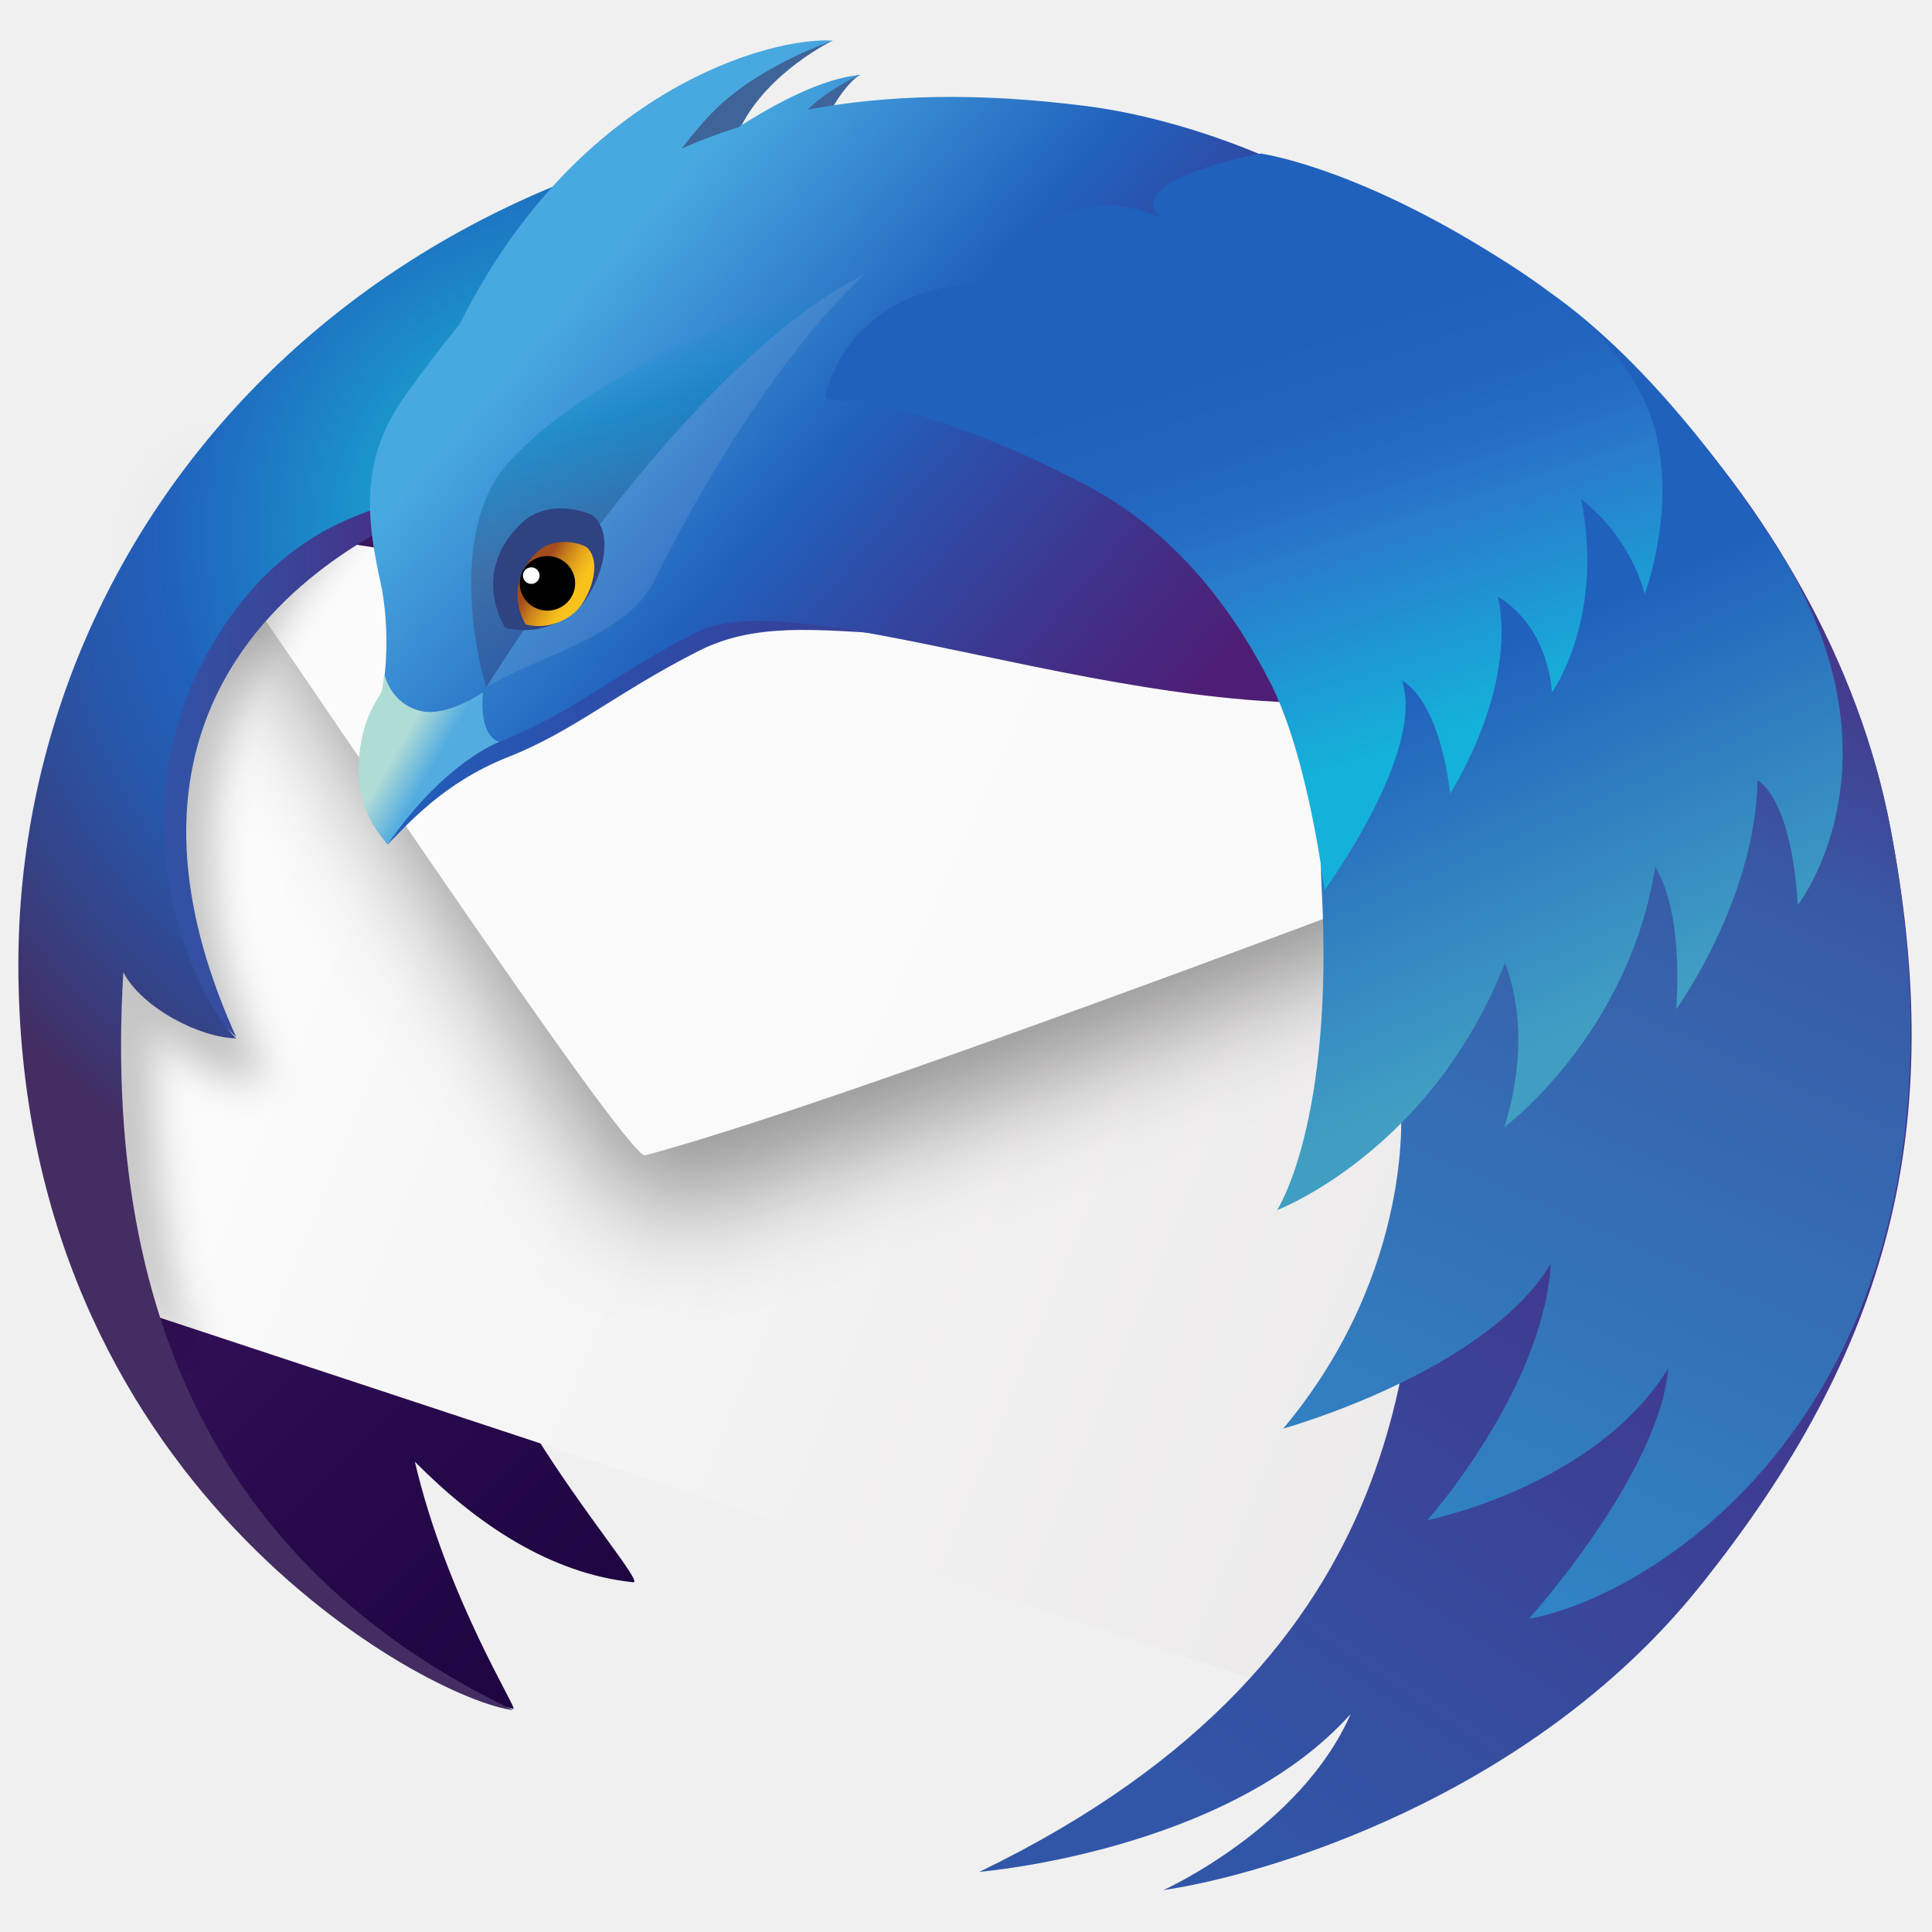
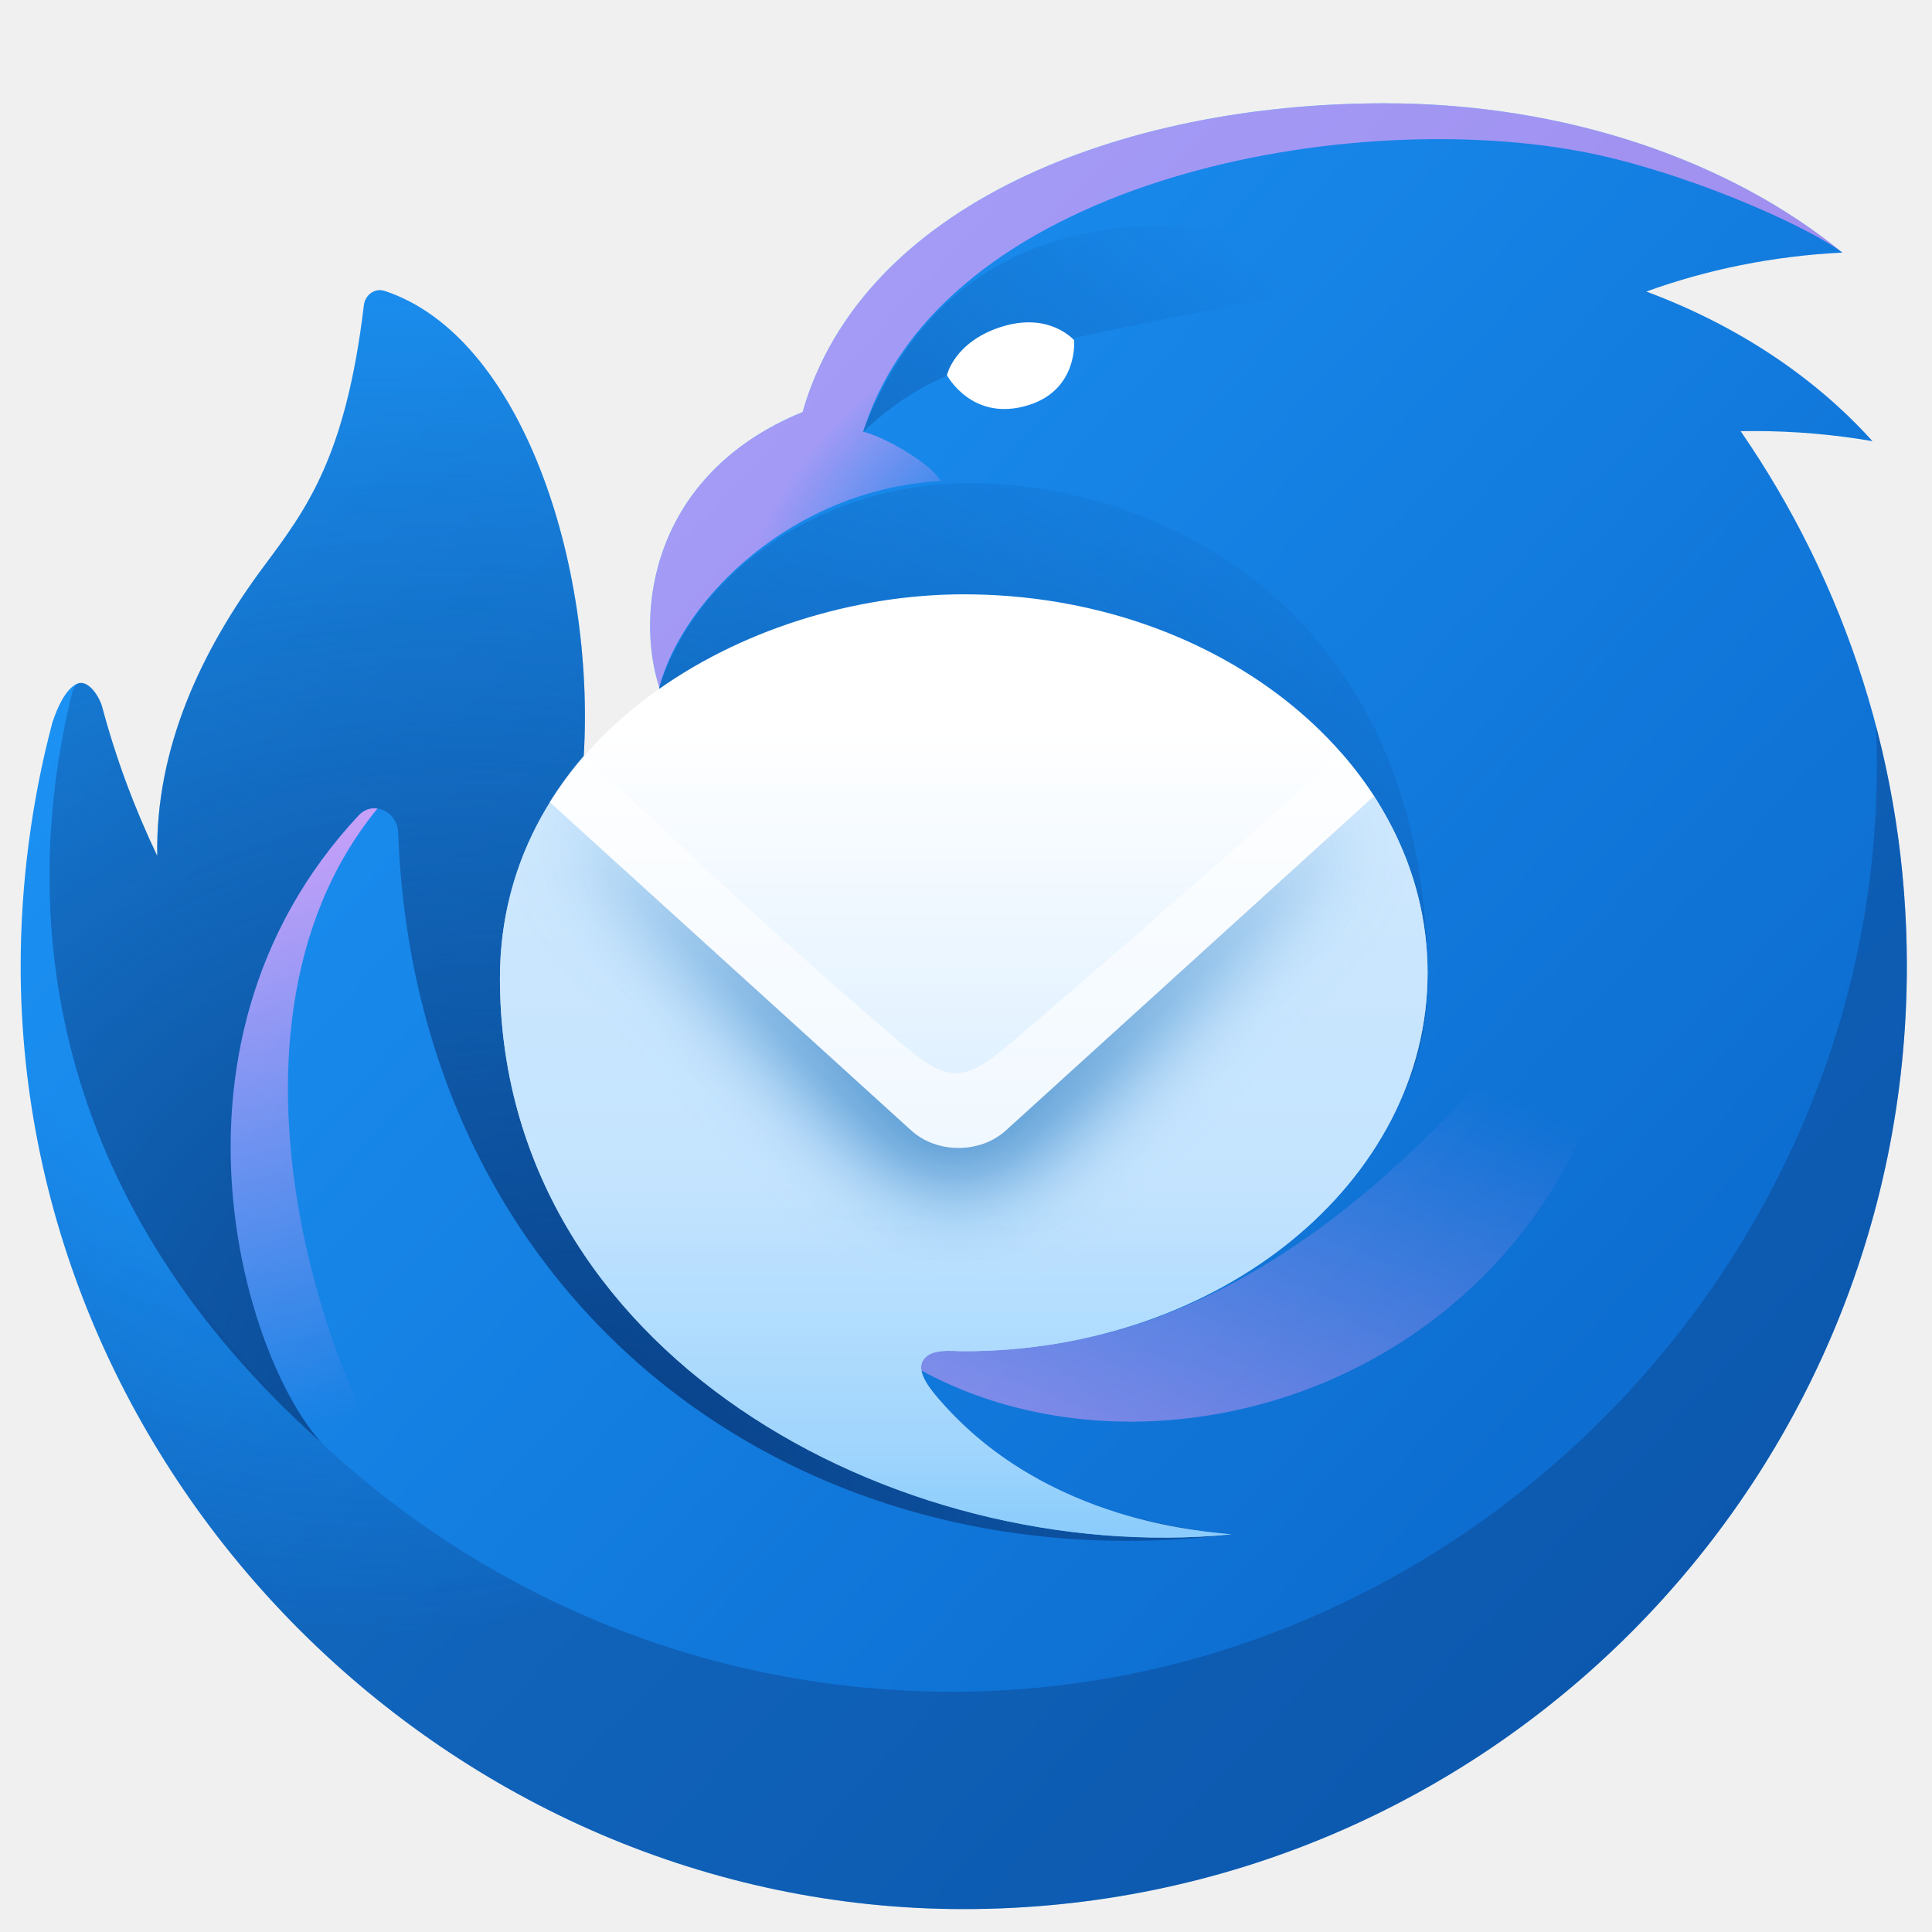
- <svg xmlns="http://www.w3.org/2000/svg" fill="none" version="1.1" viewBox="0 0 526 526">
-   <path d="m399.24 84.613c-30.266-19.646-68.973-26.005-90.336-28.226-22.863-2.375-42.72-1.956-60.186 0.591-1.48-0.019-2.951-0.077-4.439-0.077-1.136 0-2.255 0.048-3.396 0.06 0.469-0.57 0.795-0.923 0.795-0.923s-0.918 0.143-2.722 0.954c-5.671 0.091-11.314 0.286-16.875 0.664 7.746-8.437 14.091-12.859 14.091-12.859s-7.531 1.095-21.273 13.473c-6.537 0.597-12.984 1.39-19.323 2.375 14.439-19.418 29.544-27.594 29.544-27.594s-18.309-3.704-46.976 24.922c-2.399 2.396-4.624 4.886-6.775 7.409-83.553 20.092-143.35 73.708-143.35 136.72 0 12.357-3.817 25.948 0.298 39.519-1.645 21.68 1.858 80.837 1.858 80.837s22.619 121.64 109.6 142.79c1.381 0.325-18.174-30.325-26.823-67.289 16.842 17.024 36.912 30.486 59.439 32.82 2.766 0.284-12.867-17.92-26.559-39.893l197.65 66.175c103.38-44.123 91.342-40.147 113.54-64.037 48.899-52.598 55.745-82.444 43.427-170.56-8.335-59.483-52.514-118.4-101.21-137.86z" clip-rule="evenodd" fill="url(#paint0_linear_1643_13650)" fill-rule="evenodd" />
-   <path d="m52.352 140.17-29.515 166.76 16.366 50.388 326.7 107.94 60.588-255.99-374.13-69.097z" clip-rule="evenodd" fill="url(#paint1_linear_1643_13650)" fill-rule="evenodd" />
-   <g filter="url(#filter0_f_1643_13650)" opacity=".4">
-     <path d="m58.092 143.78s1.586 8.841 8.935 18.627c7.305 9.875 105.42 169.92 110.35 168.51 64.275-18.384 297.48-116.19 297.48-116.19l-416.76-70.949z" clip-rule="evenodd" fill="#000" fill-rule="evenodd" />
+ <svg xmlns="http://www.w3.org/2000/svg" width="526" height="526" viewBox="0 0 526 526" fill="none">
+   <g clip-path="url(#clip0_640_5838)">
+     <path d="M218.441 112.243L218.491 112.243C234.66 55.718 305.118 28.123 376.918 28.123C426.525 28.123 471.07 43.835 501.598 68.768C482.686 69.705 464.694 73.406 448.225 79.378C472.894 88.543 494.086 102.652 509.796 120.107C499.375 118.307 488.565 117.359 477.482 117.359C476.287 117.359 475.095 117.37 473.906 117.392C502.444 158.769 519.155 208.933 519.155 263C519.155 404.807 404.198 519.764 262.391 519.764C122.77 519.764 5.626 402.861 5.626 263C5.626 240.911 8.566 218.097 14.264 196.714C15.755 192.222 17.839 187.915 20.608 186.339C24.072 184.367 27.221 190.247 27.731 192.162C31.494 206.289 36.564 219.953 42.817 233.041C42.271 203.722 54.793 177.025 72.024 153.925C83.509 138.528 94.155 124.255 99.073 83.079C99.403 80.315 102.024 78.325 104.669 79.191C142.058 91.432 162.045 153.685 158.933 205.742C179.588 208.694 179.492 187.12 179.492 187.12C172.89 166.831 177.292 129.116 218.374 112.243L218.441 112.243Z" fill="url(#paint0_linear_640_5838)" />
+     <path opacity="0.9" d="M510.755 197.612C516.999 338.835 400.905 460.588 259.335 460.588C126.811 460.588 18.212 358.157 8.389 228.147C6.658 240.158 5.721 252.426 5.633 264.895C6.639 404.018 123.498 519.764 262.391 519.764C404.198 519.764 519.155 404.807 519.155 263C519.155 240.403 516.236 218.489 510.755 197.612Z" fill="url(#paint1_radial_640_5838)" />
+     <g style="mix-blend-mode:screen">
+       <path d="M256.135 130.957C253.368 126.061 240.594 118.822 235.013 117.559C256.135 49.886 363.775 29.108 429.655 41.082C457.066 46.064 491.214 61.011 501.598 68.768C471.07 43.835 426.525 28.123 376.918 28.123C305.118 28.123 234.66 55.718 218.491 112.243L218.441 112.243L218.374 112.243C177.292 129.116 172.895 166.842 179.497 187.131C185.832 162.93 215.994 133.19 256.135 130.957Z" fill="url(#paint2_radial_640_5838)" />
+     </g>
+     <path d="M330.75 84.221C273.074 95.57 254.225 99.278 234.92 117.629C256.6 60.233 311.941 48.605 377.879 74.764C359.731 78.519 344.187 81.578 330.75 84.221Z" fill="url(#paint3_linear_640_5838)" />
+     <path d="M19.564 188.854C3.808 253.365 15.983 329.191 87.569 392.825C66.257 369.524 40.241 283.469 97.657 221.988C101.525 217.846 108.179 220.894 108.389 226.557C113.119 354.321 216.22 432.355 335.076 417.762C298.248 415.693 176.455 373.038 267.053 356.16C314.411 347.337 388.663 333.505 388.663 266.887C388.663 158.878 305.15 127.301 254.514 131.999C219.855 135.215 189.009 157.205 179.512 187.111C183.157 198.904 168.629 207.16 158.933 205.774C162.045 153.717 142.058 91.432 104.669 79.191C102.024 78.325 99.403 80.315 99.073 83.079C94.155 124.255 83.509 138.528 72.024 153.925C54.793 177.025 42.272 203.722 42.818 233.041C36.564 219.953 31.494 206.289 27.731 192.162C27.309 190.576 25.016 186.158 22.241 185.949C20.738 185.836 19.943 187.304 19.564 188.854Z" fill="url(#paint4_radial_640_5838)" />
+     <g style="mix-blend-mode:screen">
+       <path d="M235.24 362.697C304.959 419.308 445.179 376.866 445.179 239.213C388.568 325.023 316.469 384.208 235.24 362.697Z" fill="url(#paint5_linear_640_5838)" />
+     </g>
+     <g style="mix-blend-mode:screen">
+       <path d="M97.656 221.988C99.128 220.411 101.005 219.87 102.779 220.117C51.382 282.799 92.835 392.896 121.287 419.94C122.877 424.444 94.299 401.024 90.358 395.54C68.718 377.179 37.701 286.186 97.656 221.988Z" fill="url(#paint6_linear_640_5838)" />
+     </g>
+     <path d="M262.389 367.882C332.13 367.882 388.667 321.751 388.667 264.846C388.667 207.94 332.13 161.809 262.389 161.809C202.893 161.809 136.09 200.517 136.112 266.35C136.146 368.084 243.619 426.61 335.23 417.75C328.35 416.952 285.421 414.672 256.405 381.848C253.789 378.888 249.246 373.728 251.307 370.372C253.367 367.017 259.028 367.882 262.389 367.882Z" fill="url(#paint7_linear_640_5838)" />
+     <path opacity="0.6" d="M374.911 218.035L275.114 313.523C266.257 319.814 256.83 320.278 247.522 314.564L149.65 218.379C152.407 213.934 155.547 209.675 159.034 205.63C162.561 208.928 165.975 212.126 169.307 215.247C195.019 239.33 215.802 258.795 245.092 283.794C258.315 295.08 262.424 294.857 275.387 283.794C308.905 255.187 333.409 233.538 365.274 205.092C368.858 209.193 372.083 213.518 374.911 218.035Z" fill="white" />
+     <mask id="mask0_640_5838" style="mask-type:luminance" maskUnits="userSpaceOnUse" x="136" y="216" width="253" height="203">
+       <path d="M388.667 264.846C388.667 321.751 332.13 367.882 262.389 367.882C259.028 367.882 253.367 367.017 251.306 370.372C249.246 373.728 253.789 378.888 256.405 381.848C283.668 412.689 323.214 416.565 333.6 417.583C334.267 417.648 334.814 417.702 335.23 417.75C243.619 426.61 136.146 368.084 136.112 266.35C136.106 248.246 141.153 232.193 149.713 218.432L248.074 307.769C255.073 314.126 266.863 314.126 273.862 307.769L374.087 216.739C383.395 231.099 388.667 247.47 388.667 264.846Z" fill="white" />
+     </mask>
+     <g mask="url(#mask0_640_5838)">
+       <rect opacity="0.7" x="106.867" y="146.01" width="319.174" height="289.389" fill="url(#paint8_linear_640_5838)" />
+       <g filter="url(#filter0_f_640_5838)">
+         <path fill-rule="evenodd" clip-rule="evenodd" d="M233.078 308.374C214.481 289.018 158.781 224.723 158.781 224.723L163.093 224.908L250.285 290.034C256.818 294.779 266.13 294.731 272.603 289.92L358.103 224.992L362.643 224.639C362.643 224.639 308.764 287.412 288.128 308.093C267.492 328.774 251.676 327.73 233.078 308.374Z" fill="#458FCD" />
+       </g>
+     </g>
+     <path d="M280.106 110.271C293.619 106.016 292.437 92.638 292.437 92.638C292.437 92.638 285.676 84.683 272.288 89.092C259.755 93.219 257.812 102.142 257.812 102.142C257.812 102.142 264.659 115.136 280.106 110.271Z" fill="white" />
  </g>
-   <path d="m56.36 141.92s1.586 8.155 8.935 17.182c7.305 9.109 105.42 156.74 110.35 155.44 64.275-16.957 297.48-107.18 297.48-107.18l-416.76-65.445z" clip-rule="evenodd" fill="url(#paint2_linear_1643_13650)" fill-rule="evenodd" />
-   <g filter="url(#filter1_f_1643_13650)" opacity=".223">
-     <path d="m95.235 143.33c-40.836 46.707-48.379 96.958-22.629 150.75-13.529 0-23.867-5.213-31.014-15.641-0.603 40.753 3.888 73.349 13.473 97.79-11.108-11.701-18.136-22.191-21.084-31.472-11.726-36.913-11.677-90.268 0-131.37 10.227-35.997 44.096-82.656 61.254-88.432 6.547-2.204 6.547 3.92 0 18.371z" clip-rule="evenodd" fill="#000" fill-rule="evenodd" />
-   </g>
-   <g clip-rule="evenodd" fill-rule="evenodd">
-     <path d="m125.44 135.02s-112.96 32.874-61.13 147.33c0 0-23.767-21.625-37.918-49.274-0.637-1.238 23.587-86.757 23.587-86.757l75.461-11.297z" fill="url(#paint3_linear_1643_13650)" />
-     <path d="m64.31 282.7c-9.824-0.168-25.608-8.222-30.728-17.972-6.399 105.98 37.114 167.87 106.2 200.88-22.573-2.571-134.78-61.411-134.78-203 0-120.39 96.136-228.01 246.59-232.94 0.922 6.749-74.588 23.674-77.003 31.632-3.749 12.386-12.365 25.87-19.632 36.678-9.848 14.645 13.685 27.168-3.609 31.113-26.023 5.934-60.734 2.649-86.329 35.713-38.475 49.706-12.801 106.56-0.703 117.9z" fill="url(#paint4_radial_1643_13650)" />
-     <path d="m291.05 33.191c-97.434-7.429-147.58 31.312-179.77 76.361-11.724 16.398-10.44 31.456-6.404 49.647 1.735 7.766 3.488 11.487 1.376 19.403-1.165 4.368-0.971 8.446-2.417 11.022-2.002 3.561-4.55 7.454-5.404 13.849-2.133 15.968 3.555 21.054 7.109 26.425 5.064-4.996 14.955-16.756 32.79-23.781s29.569-17.582 51.921-28.915c30.54-15.478 66.336 8.004 134.21-14.095 20.885-6.801 68.882-77.454 80.276-80.167-31.732-34.869-85.715-47.619-113.68-49.749z" fill="url(#paint5_linear_1643_13650)" />
-     <path d="m226.68 11.067s-17.397 8.35-24.973 23.439c17.493-8.763 27.647-13.55 32.447-14.12 0 0-4.598 2.213-10.3 14.249 10.081-3.209 13.552-5.231 16.32-5.262 0 0-0.804 1.265-1.538 13.278-15.481-4.986-45.278 0.823-61.128 10.688-5.377-28.487 49.172-42.272 49.172-42.272z" fill="#3F6499" />
-     <path d="m295.91 28.9c-29.865-3.845-54.83-3.088-76.055 0.975 6.675-6.357 14.398-9.489 14.398-9.489-10.009 0.879-22.502 7.371-33.222 14.245-5.402 1.713-10.549 3.646-15.425 5.805 2.985-3.91 6.458-8.087 9.852-11.293 12.604-11.911 31.32-18.076 31.32-18.076-15.975-1.166-69.437 12.434-101.61 77.183-5.273 6.382-10.192 12.932-14.88 19.492-12.102 16.932-10.774 32.475-6.6 51.26 1.778 8.021 2.106 20.824 0.351 29.098-0.351 1.657-4.932 5.938-6.107 17.48-1.256 12.247 3.141 18.26 7.476 23.236 15.404-22.384 30.6-26.82 30.6-26.82 21.561-8.778 30.536-18.152 53.616-29.852 31.534-15.989 141.8 36.192 211.88 13.373 21.565-7.018-8.301-98.226 3.471-101.03-32.767-36.006-80.345-51.893-109.06-55.591z" fill="url(#paint6_linear_1643_13650)" />
-     <path d="m514.64 225.23c-17.274-89.677-100.39-171.26-167.22-175.78-29.662-2.008-20.553 13.106-39.112 18.862-79.982 24.804-81.205 39.285-81.205 39.285 169.59 7.921 172.16 174.36 126.74 216.46 12.78-2.962 26.637-18.488 39.363-42.863-1.528 10.228-2.839 22.774-4.747 36.772-5.819 42.715 1.718 131.94-121.8 191.65 0 0 67.567-5.488 101.07-42.968-13.625 31.136-51.013 47.955-51.013 47.955 27.514-3.999 99.789-25.192 145.83-82.408 52.109-64.763 67.78-125.52 52.091-206.97z" fill="url(#paint7_linear_1643_13650)" />
-     <path d="m349.37 388.94s55.094-15.306 72.849-44.868c-2.154 34.469-33.618 69.818-33.618 69.818s45.998-9.251 65.613-41.416c-2.555 29.025-37.968 68.252-37.968 68.252 36.204-6.457 127.17-63.56 98.397-215.5-16.994-89.729-100.39-171.26-167.22-175.78-29.661-2.008-20.553 13.106-39.112 18.862-79.982 24.804-81.205 39.285-81.205 39.285 169.59 7.921 214.66 96.121 126.74 214.11 12.78-2.964 17.904-9.943 27.505-21.365-4e-3 0 4.35 45.173-31.984 88.604z" fill="url(#paint8_linear_1643_13650)" />
-     <path d="m131.5 188.47s-9.85 6.846-16.981 5.102c-8.443-2.06-9.873-10.19-9.873-10.19-0.186 1.665-0.401 3.273-0.712 4.714-0.35 1.658-4.932 5.938-6.107 17.481-1.256 12.247 3.371 19.34 7.706 24.316 15.406-22.383 30.373-27.9 30.373-27.9-5.863-2.037-4.406-13.523-4.406-13.523z" fill="url(#paint9_linear_1643_13650)" />
-   </g>
-   <g opacity=".6">
-     <g opacity=".2">
-       <path d="m346.28 49.234c2.308-0.595 11.732 0.423 17.916 3.179 6.187 2.756 16.85 7.63 8.32 9.75-8.532 2.12-13.437-1.271-17.704-4.876-4.266-3.605-14.291-6.571-8.532-8.054z" clip-rule="evenodd" fill="url(#paint10_linear_1643_13650)" fill-rule="evenodd" opacity=".2" />
-     </g>
-   </g>
-   <g clip-rule="evenodd" fill-rule="evenodd">
-     <path d="m132.42 187.13s54.034-88.484 102.88-112.36c4.535-2.267-67.636 19.063-96.679 50.918-17.264 18.935-8.122 56.005-6.204 61.445z" fill="url(#paint11_linear_1643_13650)" />
-     <path d="m132.43 187.13c0.05-0.031 0.104-0.062 0.156-0.093 13.972-8.579 37.916-13.519 45.635-29.069 29.715-59.876 57.093-83.201 57.093-83.201-48.851 23.879-102.88 112.36-102.88 112.36z" fill="#F2F2F2" opacity=".1" />
-     <path d="m137.56 170.95s-9.739-14.848 4.285-28.388c7.401-7.135 18.616-3.171 19.912-1.887 5.519 5.438 2.05 16.916-2.918 23.412-2.807 3.659-10.976 9.354-21.279 6.863z" fill="#2F4282" />
-     <path d="m143.14 170.03s-6.729-10.265 2.968-19.619c5.106-4.928 12.86-2.19 13.759-1.306 3.811 3.758 1.411 11.691-2.02 16.177-1.939 2.537-7.587 6.47-14.707 4.748z" fill="url(#paint12_linear_1643_13650)" />
-     <path d="m156.58 159.08c-0.151 4.102-3.645 7.305-7.802 7.164-4.166-0.143-7.427-3.58-7.278-7.683 0.148-4.1 3.64-7.302 7.808-7.161 4.157 0.143 7.416 3.582 7.272 7.68z" fill="#000" />
-   </g>
-   <path d="m144.64 158.97c1.25 0 2.264-1.009 2.264-2.254 0-1.244-1.014-2.253-2.264-2.253-1.251 0-2.265 1.009-2.265 2.253 0 1.245 1.014 2.254 2.265 2.254z" fill="#fff" />
-   <path d="m481.79 145.76c-37.049-55.95-66.402-70.167-66.402-70.167s1.349 40.755 21.919 60.412c2.35 2.247-24.616-17.488-24.616-17.488s-5.766 18.824 7.447 40.465c-3.838-5.059-6.378-6.975-6.378-6.975s-24.896 11.388-32.245 27.188c-3.794-7.105-6.64-11.291-6.64-11.291s-17.218 34.091-15.054 73.618c3.52 64.271-12.133 87.948-12.133 87.948s41.933-15.959 62.043-67.34c8.308 21.846-0.253 44.839-0.253 44.839s33.881-25.115 41.167-70.891c8.076 12.921 5.701 38.71 5.701 38.71s21.626-29.87 22.153-62.4c10.023 6.934 10.945 34.013 10.945 34.013s32.062-40.664-7.654-100.64z" clip-rule="evenodd" fill="url(#paint13_linear_1643_13650)" fill-rule="evenodd" />
-   <path d="m446.44 106.58c-9.673-17.891-26.742-29.293-41.745-38.522-37.407-23.022-61.465-26.256-61.465-26.256s-34.523 6.373-28.593 15.905c0.305 0.489 1.018 1.109 2.022 1.818-30.282-13.844-47.46 17.988-47.46 17.988-17.303-1.043-38.372 7.412-44.515 30.058-0.637 2.351 7.751 1.029 12.067 1.959 25.23 5.444 48.98 17.249 59.894 23.083 25.386 13.575 40.448 36.178 49.144 53.132 10.521 20.511 14.817 56.605 14.817 56.605s27.682-37.742 21.067-57.119c10.964 6.758 13.128 30.871 13.128 30.871s18.454-28.688 12.998-53.676c14.235 8.61 14.709 26.124 14.709 26.124s14.493-19.966 7.943-52.714c14.325 11.305 17.322 25.95 17.322 25.95s11.709-31.083-1.333-55.206z" clip-rule="evenodd" fill="url(#paint14_linear_1643_13650)" fill-rule="evenodd" />
  <defs>
-     <filter id="filter0_f_1643_13650" x="28.092" y="113.78" width="476.76" height="247.15" color-interpolation-filters="sRGB" filterUnits="userSpaceOnUse">
+     <filter id="filter0_f_640_5838" x="135.305" y="201.164" width="250.813" height="145.561" filterUnits="userSpaceOnUse" color-interpolation-filters="sRGB">
      <feFlood flood-opacity="0" result="BackgroundImageFix" />
-       <feBlend in="SourceGraphic" in2="BackgroundImageFix" result="shape" />
-       <feGaussianBlur result="effect1_foregroundBlur_1643_13650" stdDeviation="15" />
+       <feBlend mode="normal" in="SourceGraphic" in2="BackgroundImageFix" result="shape" />
+       <feGaussianBlur stdDeviation="11.738" result="effect1_foregroundBlur_640_5838" />
    </filter>
-     <filter id="filter1_f_1643_13650" x="15.204" y="114.52" width="94.941" height="271.71" color-interpolation-filters="sRGB" filterUnits="userSpaceOnUse">
-       <feFlood flood-opacity="0" result="BackgroundImageFix" />
-       <feBlend in="SourceGraphic" in2="BackgroundImageFix" result="shape" />
-       <feGaussianBlur result="effect1_foregroundBlur_1643_13650" stdDeviation="5" />
-     </filter>
-     <linearGradient id="paint0_linear_1643_13650" x1="421.46" x2="119.05" y1="397.51" y2="94.033" gradientUnits="userSpaceOnUse">
-       <stop stop-color="#130036" offset="0" />
-       <stop stop-color="#18023B" offset=".23" />
-       <stop stop-color="#26094A" offset=".512" />
-       <stop stop-color="#3D1563" offset=".821" />
-       <stop stop-color="#4E1D75" offset="1" />
+     <linearGradient id="paint0_linear_640_5838" x1="94.747" y1="112.753" x2="456.708" y2="450.381" gradientUnits="userSpaceOnUse">
+       <stop stop-color="#1B91F3" />
+       <stop offset="1" stop-color="#0B68CB" />
    </linearGradient>
-     <linearGradient id="paint1_linear_1643_13650" x1="35.806" x2="401.54" y1="260.61" y2="410.81" gradientUnits="userSpaceOnUse">
-       <stop stop-color="#FCFCFC" offset="0" />
-       <stop stop-color="#EBE9E9" offset="1" />
+     <radialGradient id="paint1_radial_640_5838" cx="0" cy="0" r="1" gradientUnits="userSpaceOnUse" gradientTransform="translate(94.0803 228.926) rotate(66.5179) scale(217.118 207.993)">
+       <stop offset="0.526" stop-color="#0B4186" stop-opacity="0" />
+       <stop offset="1" stop-color="#0B4186" stop-opacity="0.45" />
+     </radialGradient>
+     <radialGradient id="paint2_radial_640_5838" cx="0" cy="0" r="1" gradientUnits="userSpaceOnUse" gradientTransform="translate(268.992 139.753) rotate(-127.994) scale(46.4165 76.8079)">
+       <stop stop-color="#EF3ACC" stop-opacity="0" />
+       <stop offset="1" stop-color="#EF3ACC" stop-opacity="0.64" />
+     </radialGradient>
+     <linearGradient id="paint3_linear_640_5838" x1="195.462" y1="199.184" x2="325.708" y2="54.192" gradientUnits="userSpaceOnUse">
+       <stop stop-color="#0F5DB0" />
+       <stop offset="1" stop-color="#0F5DB0" stop-opacity="0" />
    </linearGradient>
-     <linearGradient id="paint2_linear_1643_13650" x1="79.867" x2="288.57" y1="215.51" y2="310.43" gradientUnits="userSpaceOnUse">
-       <stop stop-color="#FBFBFB" offset="0" />
-       <stop stop-color="#F9F9F9" offset="1" />
+     <radialGradient id="paint4_radial_640_5838" cx="0" cy="0" r="1" gradientUnits="userSpaceOnUse" gradientTransform="translate(165.554 402.898) rotate(-64.2627) scale(338.724 418.421)">
+       <stop offset="0.016" stop-color="#094188" />
+       <stop offset="0.967" stop-color="#0B4186" stop-opacity="0" />
+     </radialGradient>
+     <linearGradient id="paint5_linear_640_5838" x1="423.724" y1="304.166" x2="363.169" y2="452.859" gradientUnits="userSpaceOnUse">
+       <stop stop-color="#E247C4" stop-opacity="0" />
+       <stop offset="1" stop-color="#E247C4" stop-opacity="0.64" />
    </linearGradient>
-     <linearGradient id="paint3_linear_1643_13650" x1="26.379" x2="125.44" y1="208.68" y2="208.68" gradientUnits="userSpaceOnUse">
-       <stop stop-color="#3156A8" offset="0" />
-       <stop stop-color="#3351A4" offset=".247" />
-       <stop stop-color="#3B4397" offset=".536" />
-       <stop stop-color="#472C82" offset=".845" />
-       <stop stop-color="#4E1D75" offset="1" />
+     <linearGradient id="paint6_linear_640_5838" x1="48.182" y1="170.812" x2="101.535" y2="385.555" gradientUnits="userSpaceOnUse">
+       <stop offset="0.105" stop-color="#EF3ACC" />
+       <stop offset="1" stop-color="#EF3ACC" stop-opacity="0" />
    </linearGradient>
-     <radialGradient id="paint4_radial_1643_13650" cx="0" cy="0" r="1" gradientTransform="translate(157.73 144.36) scale(205.04 204.03)" gradientUnits="userSpaceOnUse">
-       <stop stop-color="#14CDDA" offset="0" />
-       <stop stop-color="#2061BD" offset=".548" />
-       <stop stop-color="#2658AC" offset=".655" />
-       <stop stop-color="#373F81" offset=".864" />
-       <stop stop-color="#432D62" offset="1" />
-     </radialGradient>
-     <linearGradient id="paint5_linear_1643_13650" x1="97.961" x2="404.73" y1="131.08" y2="131.08" gradientUnits="userSpaceOnUse">
-       <stop stop-color="#2061BD" offset="0" />
-       <stop stop-color="#2B51AC" offset=".185" />
-       <stop stop-color="#442C84" offset=".683" />
-       <stop stop-color="#4E1D75" offset=".941" />
+     <linearGradient id="paint7_linear_640_5838" x1="262.394" y1="199.543" x2="262.394" y2="416.692" gradientUnits="userSpaceOnUse">
+       <stop stop-color="white" />
+       <stop offset="0.905" stop-color="#BEE1FE" />
+       <stop offset="1" stop-color="#96CEFD" />
    </linearGradient>
-     <linearGradient id="paint6_linear_1643_13650" x1="143.12" x2="307.42" y1="89.965" y2="233.29" gradientUnits="userSpaceOnUse">
-       <stop stop-color="#48A8E0" offset=".02" />
-       <stop stop-color="#2061BD" offset=".388" />
-       <stop stop-color="#2B51AC" offset=".497" />
-       <stop stop-color="#442C84" offset=".789" />
-       <stop stop-color="#4E1D75" offset=".941" />
+     <linearGradient id="paint8_linear_640_5838" x1="266.455" y1="322.423" x2="266.455" y2="413.391" gradientUnits="userSpaceOnUse">
+       <stop stop-color="#BCE0FD" />
+       <stop offset="1" stop-color="#88CCFC" />
    </linearGradient>
-     <linearGradient id="paint7_linear_1643_13650" x1="244.82" x2="577.58" y1="710.82" y2="215.76" gradientUnits="userSpaceOnUse">
-       <stop stop-color="#3156A8" offset=".379" />
-       <stop stop-color="#4E1D75" offset="1" />
-     </linearGradient>
-     <linearGradient id="paint8_linear_1643_13650" x1="281.11" x2="491.21" y1="588.93" y2="115.39" gradientUnits="userSpaceOnUse">
-       <stop stop-color="#29ABE2" offset="0" />
-       <stop stop-color="#385AA6" offset=".773" />
-       <stop stop-color="#414293" offset=".858" />
-       <stop stop-color="#4E1D75" offset="1" />
-     </linearGradient>
-     <linearGradient id="paint9_linear_1643_13650" x1="109.37" x2="118.73" y1="201.88" y2="207.29" gradientUnits="userSpaceOnUse">
-       <stop stop-color="#B0DCD6" offset="0" />
-       <stop stop-color="#53ACE0" offset="1" />
-     </linearGradient>
-     <linearGradient id="paint10_linear_1643_13650" x1="372.79" x2="348.67" y1="56.522" y2="51.407" gradientUnits="userSpaceOnUse">
-       <stop stop-color="#3092B9" offset="0" />
-       <stop stop-color="#258DB6" offset=".22" />
-       <stop stop-color="#1685B1" offset=".656" />
-       <stop stop-color="#1082AF" offset="1" />
-     </linearGradient>
-     <linearGradient id="paint11_linear_1643_13650" x1="174.45" x2="194.7" y1="89.868" y2="171.39" gradientUnits="userSpaceOnUse">
-       <stop stop-color="#1398D1" stop-opacity="0" offset=".007" />
-       <stop stop-color="#1187C2" stop-opacity=".62" offset=".248" />
-       <stop stop-color="#3F6499" stop-opacity=".71" offset=".642" />
-       <stop stop-color="#2F4282" stop-opacity=".5" offset="1" />
-     </linearGradient>
-     <linearGradient id="paint12_linear_1643_13650" x1="155.98" x2="146.11" y1="162.79" y2="156.84" gradientUnits="userSpaceOnUse">
-       <stop stop-color="#F9C21B" offset="0" />
-       <stop stop-color="#F3BA1B" offset=".148" />
-       <stop stop-color="#E3A41B" offset=".379" />
-       <stop stop-color="#C9801C" offset=".663" />
-       <stop stop-color="#A44E1C" offset=".988" />
-       <stop stop-color="#A34C1C" offset="1" />
-     </linearGradient>
-     <linearGradient id="paint13_linear_1643_13650" x1="428.5" x2="360.29" y1="280.84" y2="127.36" gradientUnits="userSpaceOnUse">
-       <stop stop-color="#409EC3" offset="0" />
-       <stop stop-color="#2061BD" offset=".62" />
-     </linearGradient>
-     <linearGradient id="paint14_linear_1643_13650" x1="374.34" x2="330.55" y1="206.53" y2="71.455" gradientUnits="userSpaceOnUse">
-       <stop stop-color="#14B2DA" offset="0" />
-       <stop stop-color="#297CCC" offset=".403" />
-       <stop stop-color="#256FC5" offset=".508" />
-       <stop stop-color="#2164BF" offset=".649" />
-       <stop stop-color="#2061BD" offset=".816" />
-       <stop stop-color="#2061BD" offset=".984" />
-     </linearGradient>
+     <clipPath id="clip0_640_5838">
+       <rect width="526" height="526" fill="white" />
+     </clipPath>
  </defs>
</svg>
